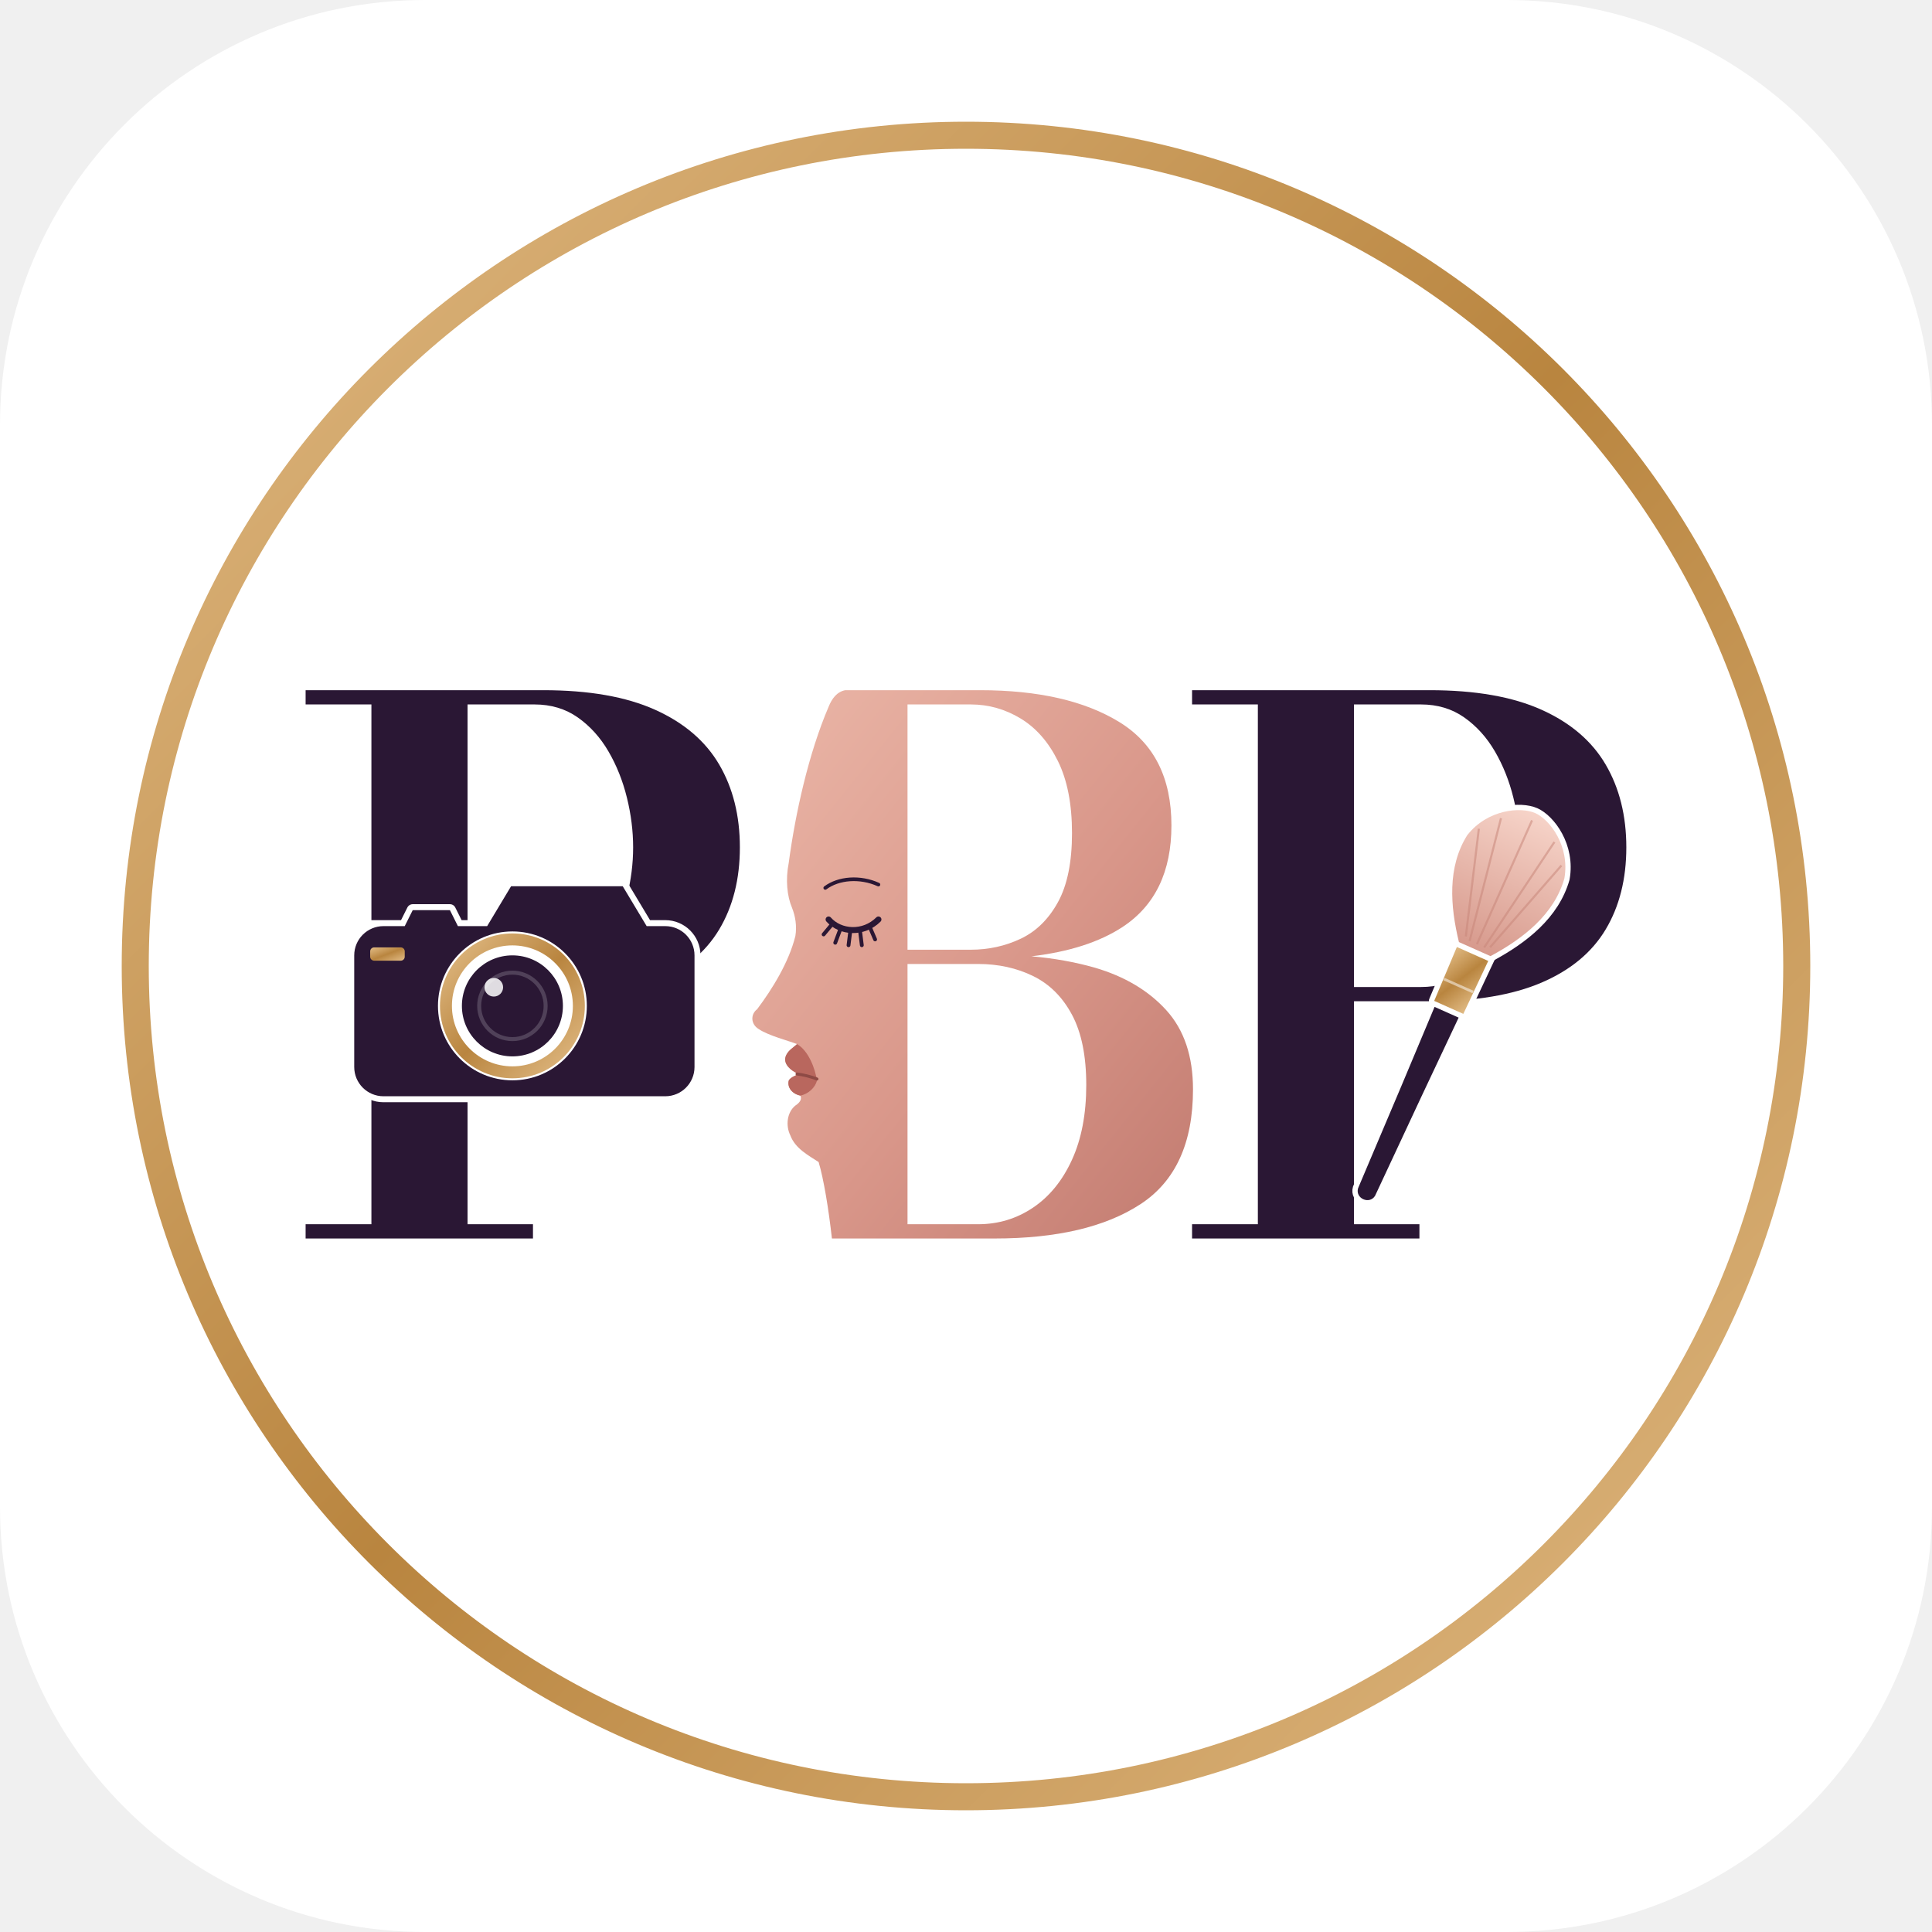
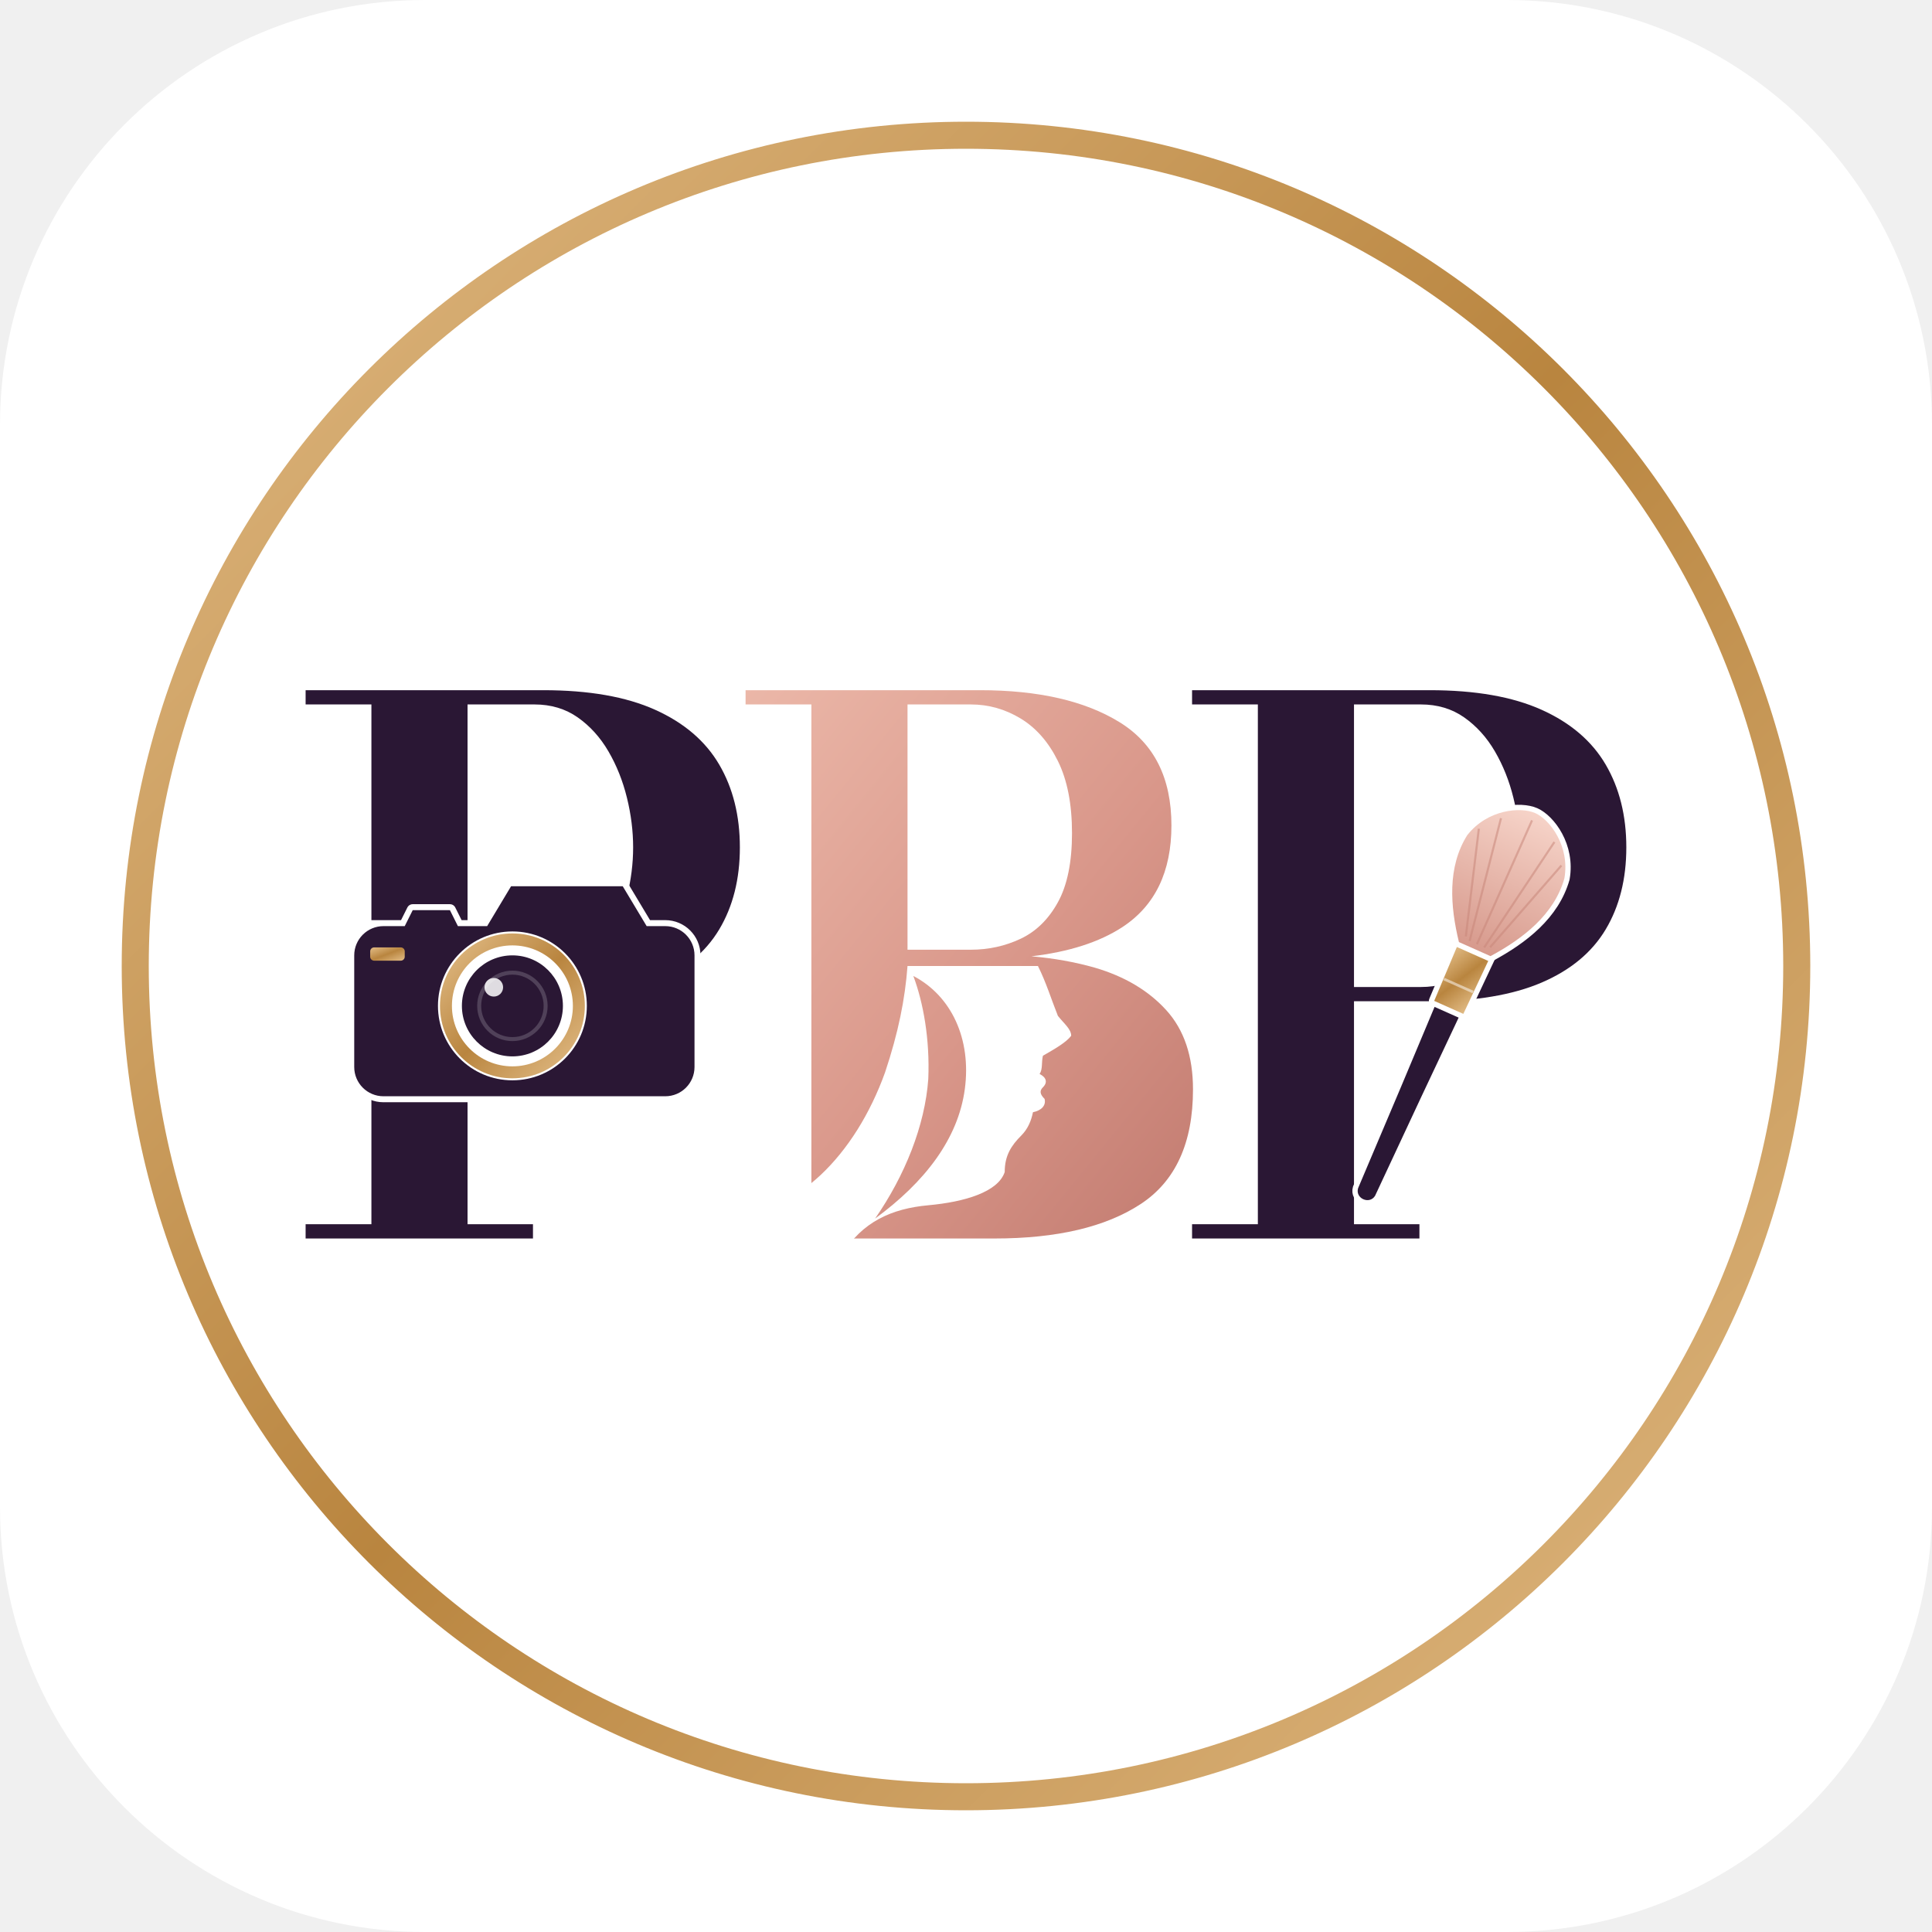
<svg xmlns="http://www.w3.org/2000/svg" viewBox="0 0 1000 1000" role="img" aria-label="Pics Beauty Pros">
  <defs>
    <linearGradient id="pbp-rose" x1="0" y1="0" x2="1" y2="1">
      <stop offset="0" stop-color="#EBB7A8" />
      <stop offset=".55" stop-color="#D9978A" />
      <stop offset="1" stop-color="#C27B70" />
    </linearGradient>
    <linearGradient id="pbp-gold" x1="0" y1="0" x2="1" y2="1">
      <stop offset="0" stop-color="#E2BC86" />
      <stop offset=".5" stop-color="#B9853F" />
      <stop offset="1" stop-color="#E2BC86" />
    </linearGradient>
    <linearGradient id="pbp-bristle" x1="0" y1="0" x2="0" y2="1">
      <stop offset="0" stop-color="#F6D3C8" />
      <stop offset="1" stop-color="#D79A8D" />
    </linearGradient>
  </defs>
  <rect width="1000" height="1000" rx="220" fill="#fff" />
  <circle cx="500" cy="500" r="430" fill="none" stroke="url(#pbp-gold)" stroke-width="14" />
  <g transform="translate(500 500) scale(.86) translate(-500 -476)">
    <g transform="translate(91.1 0)">
      <path d="M11.44 310L154.44 310Q195.58 310 221.76 321.77Q247.94 333.54 260.37 354.77Q272.80 376 272.80 404.60L272.80 404.60Q272.80 433.20 260.37 453.99Q247.94 474.78 221.76 486Q195.58 497.22 154.44 497.22L154.44 497.22L108.90 497.22L108.90 631.42L148.28 631.42L148.28 640L11.44 640L11.44 631.42L51.04 631.42L51.04 318.58L11.44 318.58L11.44 310ZM108.90 318.58L108.90 488.64L149.16 488.64Q164.12 488.64 175.23 481.16Q186.34 473.68 193.71 461.36Q201.08 449.04 204.82 434.19Q208.56 419.34 208.56 404.60L208.56 404.60Q208.56 389.86 204.82 374.68Q201.08 359.50 193.71 346.85Q186.34 334.20 175.23 326.39Q164.12 318.58 149.16 318.58L149.16 318.58L108.90 318.58Z" fill="#2A1734" />
-       <path d="M426.1 640.0L328.2 640.0C326.2 622.0 323.2 604.0 320.2 594.0C314.2 590.0 306.2 586.0 303.2 578.0C300.2 572.0 301.2 564.0 306.2 560.0C309.2 558.0 310.2 556.0 309.2 554.0C304.2 553.0 301.2 549.0 302.2 545.0C303.2 543.0 306.2 542.0 308.2 541.0C303.2 539.0 299.2 535.0 300.2 531.0C301.2 527.0 305.2 525.0 307.2 523.0C302.2 521.0 290.2 518.0 284.2 514.0C279.2 511.0 279.2 505.0 283.2 502.0C292.2 490.0 302.2 474.0 306.2 458.0C307.2 452.0 306.2 446.0 304.2 441.0C301.2 434.0 300.2 424.0 302.2 414.0C306.2 384.0 314.2 348.0 326.2 320.0C328.2 315.0 331.2 311.0 336.2 310.0L417.26 310Q470.06 310 501.30 329.25Q532.54 348.50 532.54 391.40L532.54 391.40Q532.54 433.20 503.06 452.56L503.06 452.56Q482.16 466.20 448.28 470.16L448.28 470.16Q468.52 471.92 486.34 476.98L486.34 476.98Q513.40 484.90 529.46 502.61Q545.52 520.32 545.52 550.24L545.52 550.24Q545.52 598.64 513.95 619.32Q482.38 640 426.06 640L426.06 640ZM373.70 474.78L373.70 631.42L416.16 631.42Q434.42 631.42 449.27 621.41Q464.12 611.40 472.70 592.59Q481.28 573.78 481.28 547.60Q481.28 521.42 472.70 505.36Q464.12 489.30 449.27 482.04Q434.42 474.78 416.16 474.78L416.16 474.78L373.70 474.78ZM373.70 318.58L373.70 466.20L411.76 466.20Q427.82 466.20 441.79 459.60Q455.76 453 464.23 437.60Q472.70 422.20 472.70 396.02Q472.70 369.84 464.23 352.68Q455.76 335.52 441.79 327.05Q427.82 318.58 411.76 318.58L411.76 318.58L373.70 318.58Z" fill="url(#pbp-rose)" />
+       <mask id="pbp-bface" maskUnits="userSpaceOnUse" x="236.2" y="280" width="400" height="400">
+         <rect x="236.2" y="280" width="400" height="400" fill="#fff" />
+         <path d="M373.7 476 L452.2 476   C457.2 486 460.2 496 464.2 506 C468.2 511 472.2 514 472.2 518 C469.2 522 462.2 526 455.2 530 C454.2 534 455.2 538 453.2 541   C457.2 543 458.2 546 455.2 549 C453.2 551 453.2 553 456.2 556 C457.2 560 454.2 563 449.2 564 C448.2 569 446.2 574 442.2 578   C436.2 584 432.2 590 432.2 600 C428.2 612 408.2 618 386.2 620 C364.2 622 346.2 630 334.2 650 L266.2 650 L266.2 626   C306.2 626 342.2 590 360.2 540 C368.2 516 372.2 496 373.7 476 Z" fill="#000" />
+         <path d="M377.2 482 C400.2 494 412.2 520 408.2 550 C404.2 580 384.2 606 354.2 628 C372.2 602 384.2 572 386.2 544 C387.2 520 383.2 498 377.2 482 Z" fill="#fff" />
+       </mask>
+       <path d="M426.06 640L276.24 640L276.24 631.42L315.84 631.42L315.84 318.58L276.24 318.58L276.24 310L417.26 310Q470.06 310 501.30 329.25Q532.54 348.50 532.54 391.40L532.54 391.40Q532.54 433.20 503.06 452.56L503.06 452.56Q482.16 466.20 448.28 470.16L448.28 470.16Q468.52 471.92 486.34 476.98L486.34 476.98Q513.40 484.90 529.46 502.61Q545.52 520.32 545.52 550.24L545.52 550.24Q545.52 598.64 513.95 619.32Q482.38 640 426.06 640L426.06 640ZM373.70 318.58L373.70 466.20L411.76 466.20Q427.82 466.20 441.79 459.60Q455.76 453 464.23 437.60Q472.70 422.20 472.70 396.02Q472.70 369.84 464.23 352.68Q455.76 335.52 441.79 327.05Q427.82 318.58 411.76 318.58L411.76 318.58L373.70 318.58Z" fill="url(#pbp-rose)" mask="url(#pbp-bface)" />
      <path d="M544.96 310L687.96 310Q729.10 310 755.28 321.77Q781.46 333.54 793.89 354.77Q806.32 376 806.32 404.60L806.32 404.60Q806.32 433.20 793.89 453.99Q781.46 474.78 755.28 486Q729.10 497.22 687.96 497.22L687.96 497.22L642.42 497.22L642.42 631.42L681.80 631.42L681.80 640L544.96 640L544.96 631.42L584.56 631.42L584.56 318.58L544.96 318.58L544.96 310ZM642.42 318.58L642.42 488.64L682.68 488.64Q697.64 488.64 708.75 481.16Q719.86 473.68 727.23 461.36Q734.60 449.04 738.34 434.19Q742.08 419.34 742.08 404.60L742.08 404.60Q742.08 389.86 738.34 374.68Q734.60 359.50 727.23 346.85Q719.86 334.20 708.75 326.39Q697.64 318.58 682.68 318.58L682.68 318.58L642.42 318.58Z" fill="#2A1734" />
-       <path fill="#B9675E" d="M307.2 523 C305.2 525 301.2 527 300.2 531 C299.2 535 303.2 539 308.2 541 C306.2 542 303.2 543 302.2 545 C301.2 549 304.2 553 309.2 554 C314.2 553 318.2 549 319.2 545 C318.2 538 314.2 527 307.2 523 Z" />
-       <path fill="none" stroke="#8E4A45" stroke-width="1.8" stroke-linecap="round" d="M307.2 541 C311.2 541.5 315.2 542.5 319.2 544" />
-       <path fill="none" stroke="#2A1734" stroke-width="2.2" stroke-linecap="round" d="M324.2 429 C332.2 423 345.2 422 356.2 427" />
-       <path fill="none" stroke="#2A1734" stroke-width="3.6" stroke-linecap="round" d="M326.2 448 C333.2 456 347.2 457 356.2 448" />
-       <g stroke="#2A1734" stroke-width="2.3" stroke-linecap="round" fill="none">
-         <path d="M328.2 451 l-5 6" />
-         <path d="M333.2 454 l-3 8" />
-         <path d="M339.2 455.5 l-1 8" />
-         <path d="M345.2 455.5 l1 8" />
-         <path d="M351.2 453 l3 7" />
-       </g>
    </g>
    <g transform="translate(227 500) scale(.8) translate(-227 -500)">
      <g stroke="#FFFFFF" stroke-width="9" paint-order="stroke" stroke-linejoin="round">
        <path fill="#2A1734" d="M108 440 h38 l6 -12 h28 l6 12 h22 l18 -30 h84 l18 30 h14 a22 22 0 0 1 22 22 v84 a22 22 0 0 1 -22 22 h-212 a22 22 0 0 1 -22 -22 v-84 a22 22 0 0 1 22 -22 z" />
      </g>
      <circle cx="227" cy="500" r="56" fill="#FFFFFF" />
      <circle cx="227" cy="500" r="50" fill="none" stroke="url(#pbp-gold)" stroke-width="9" />
      <circle cx="227" cy="500" r="38" fill="#2A1734" />
      <circle cx="227" cy="500" r="25" fill="none" stroke="#fff" stroke-opacity=".18" stroke-width="3" />
      <circle cx="213" cy="486" r="7" fill="#fff" fill-opacity=".85" />
      <rect x="120" y="456" width="26" height="10" rx="3" fill="url(#pbp-gold)" />
    </g>
    <g transform="translate(741.1 612) rotate(24) scale(.8)">
      <g stroke="#FFFFFF" stroke-width="8" paint-order="stroke" stroke-linejoin="round">
        <path fill="#2A1734" d="M-7 0 C-8 -60 -9 -110 -10 -152 L10 -152 C9 -110 8 -60 7 0 C6 8 -6 8 -7 0 Z" />
        <path fill="url(#pbp-gold)" d="M-12 -152 L12 -152 L13 -200 L-13 -200 Z" />
        <path fill="url(#pbp-bristle)" d="M-13 -200 C-30 -222 -44 -248 -40 -276 C-34 -300 -12 -312 0 -312 C12 -312 34 -300 40 -276 C44 -248 30 -222 13 -200 Z" />
      </g>
      <g stroke="#C9877B" stroke-opacity=".55" stroke-width="1.6" fill="none">
        <path d="M0 -204 L0 -306" />
        <path d="M-6 -204 L-22 -298" />
        <path d="M6 -204 L22 -298" />
        <path d="M-10 -206 L-34 -284" />
        <path d="M10 -206 L34 -284" />
      </g>
      <path d="M-12 -170 h24" stroke="#fff" stroke-opacity=".5" stroke-width="2" />
    </g>
  </g>
</svg>
